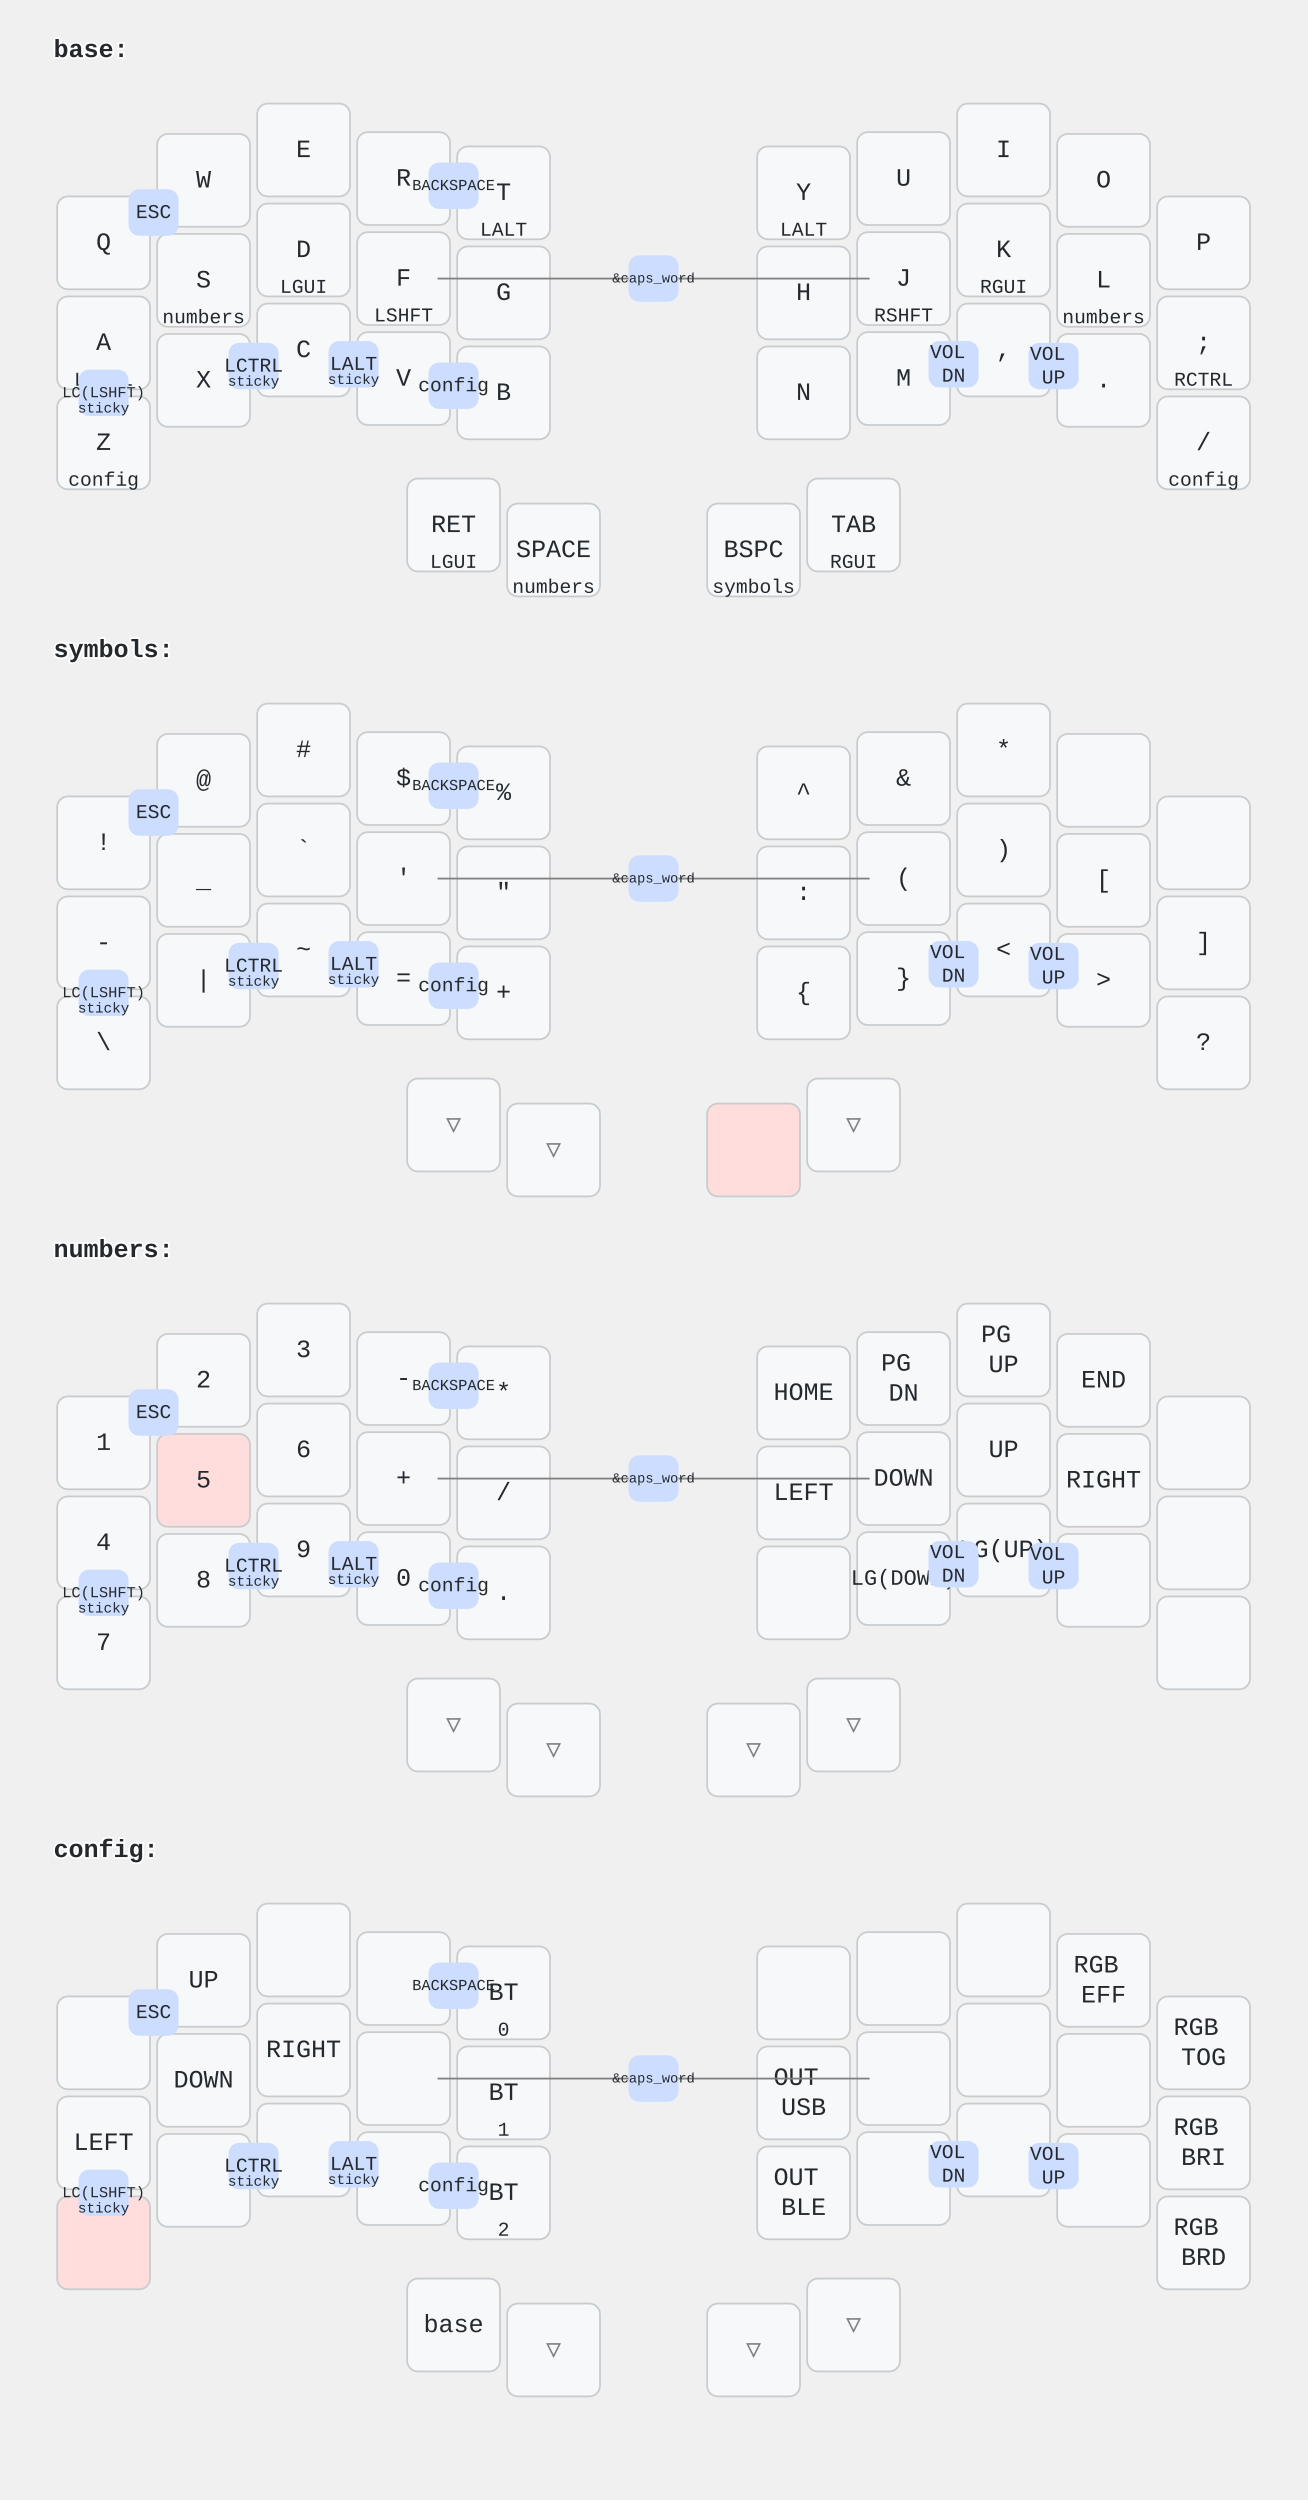
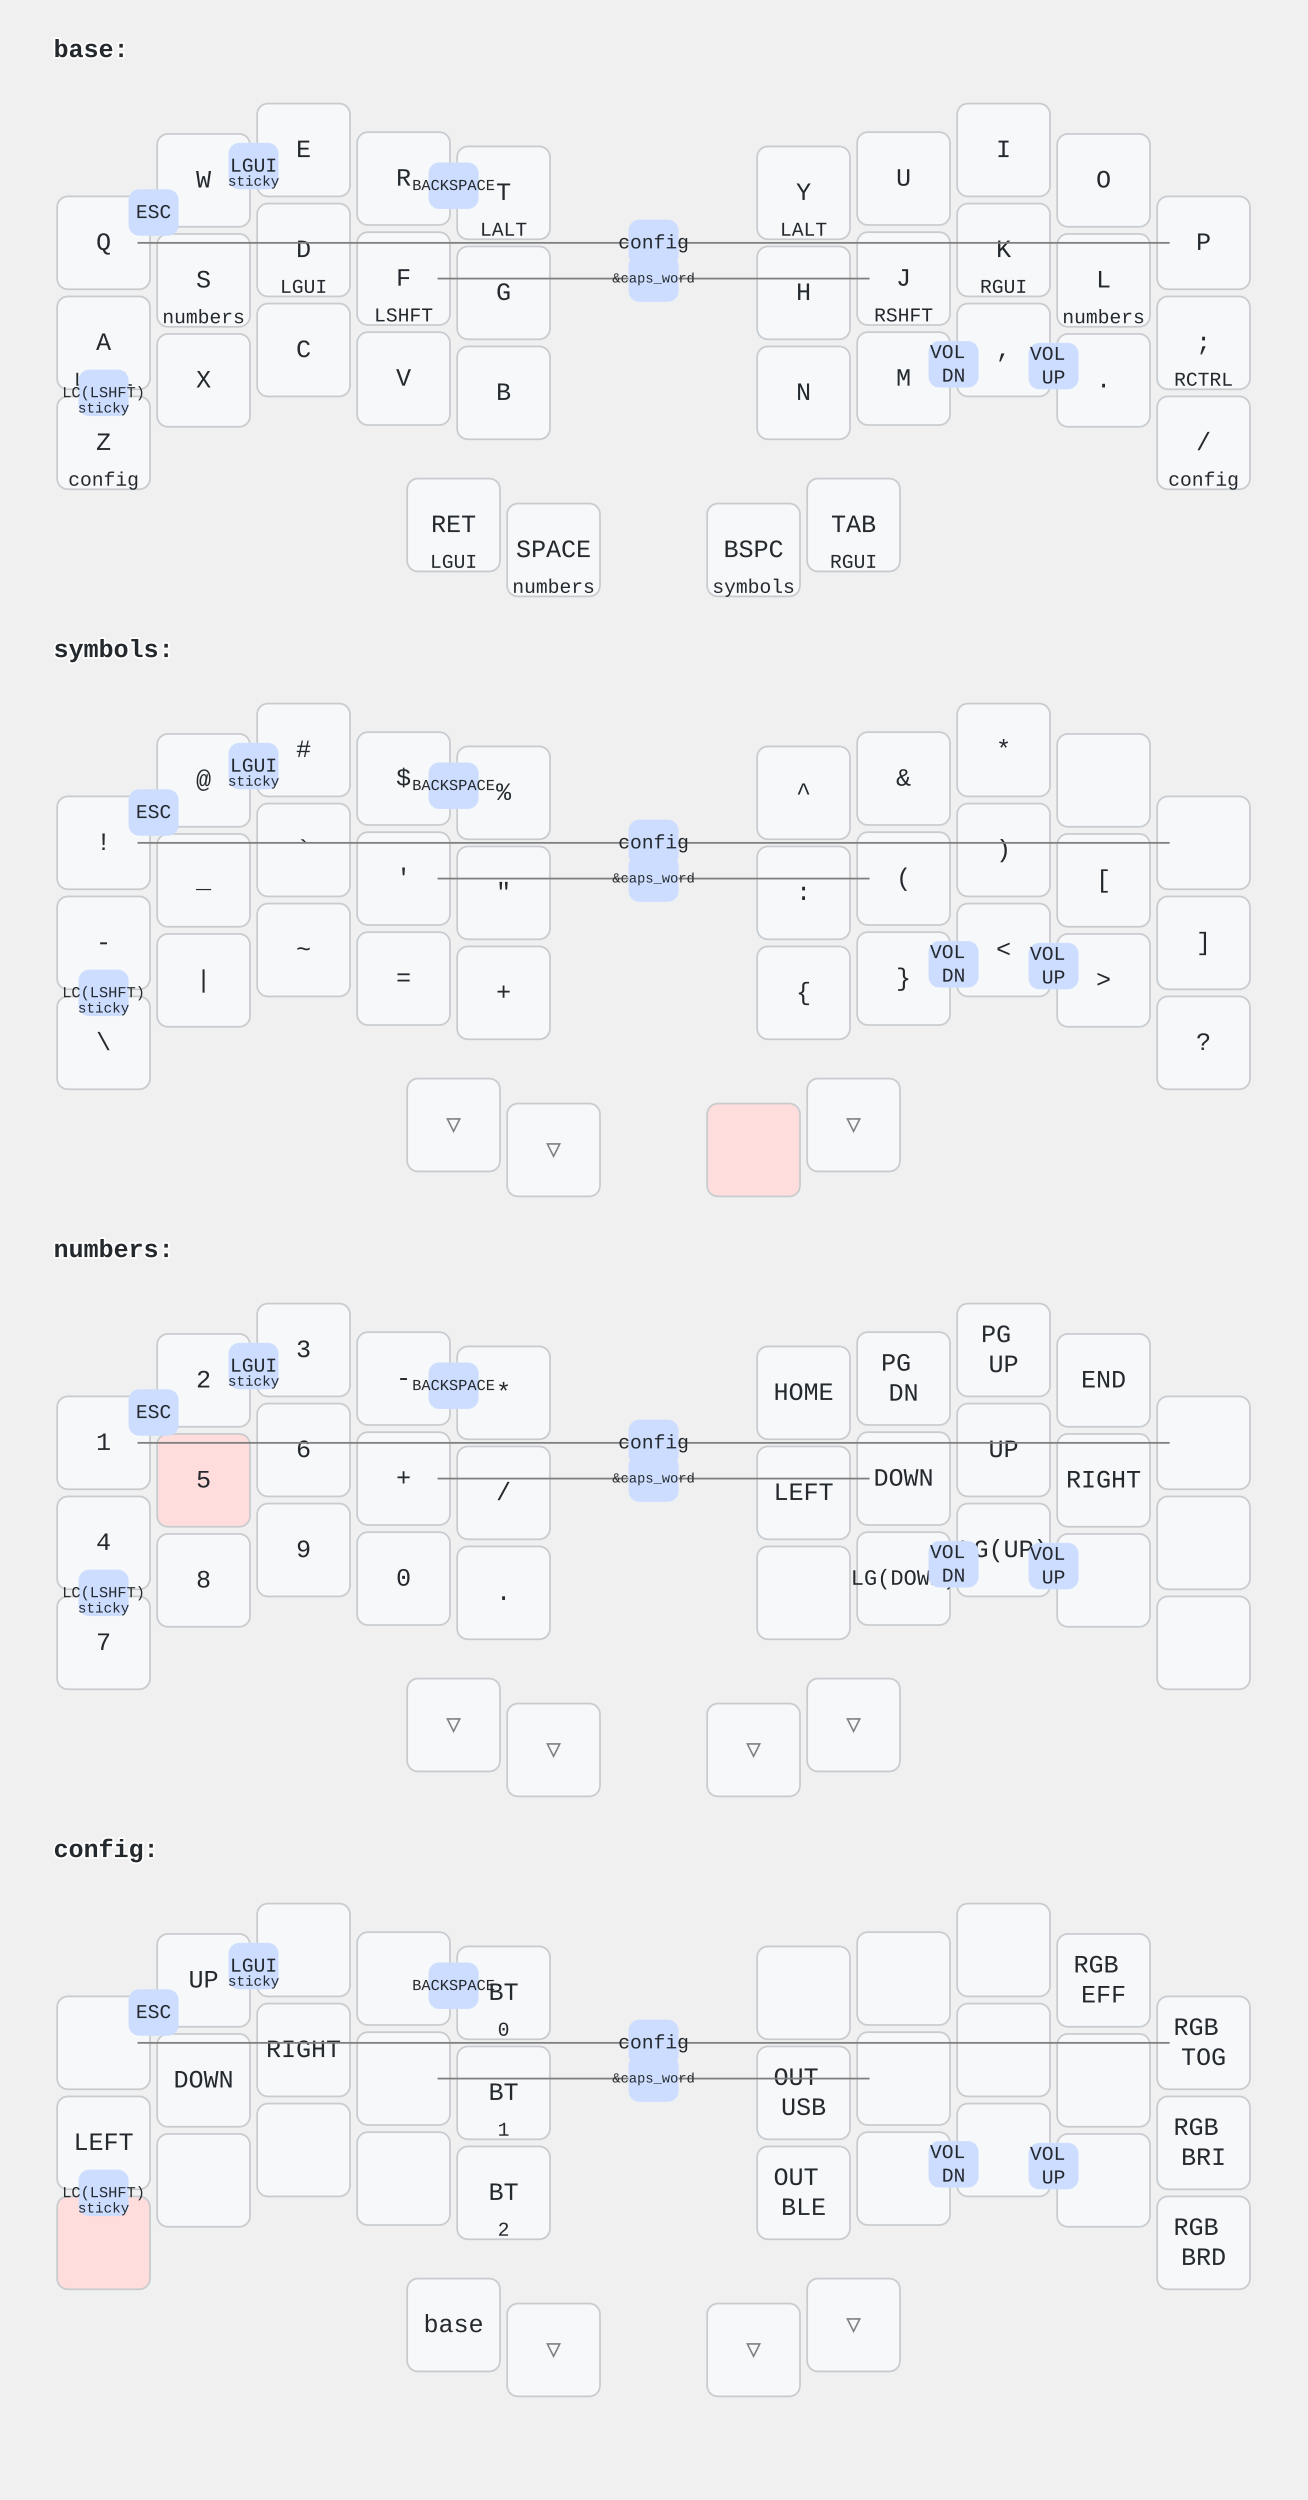
<svg xmlns="http://www.w3.org/2000/svg" width="732" height="1400" viewBox="0 0 732 1400" class="keymap">
  <style>/* inherit to force styles through use tags */
svg path {
    fill: inherit;
}

/* font and background color specifications */
svg.keymap {
    font-family: SFMono-Regular,Consolas,Liberation Mono,Menlo,monospace;
    font-size: 14px;
    font-kerning: normal;
    text-rendering: optimizeLegibility;
    fill: #24292e;
}

/* default key styling */
rect.key {
    fill: #f6f8fa;
    stroke: #c9cccf;
    stroke-width: 1;
}

/* default key side styling, only used is draw_key_sides is set */
rect.side {
    filter: brightness(90%);
}

/* color accent for combo boxes */
rect.combo, rect.combo-separate {
    fill: #cdf;
}

/* color accent for held keys */
rect.held, rect.combo.held {
    fill: #fdd;
}

/* color accent for ghost (optional) keys */
rect.ghost, rect.combo.ghost {
    stroke-dasharray: 4, 4;
    stroke-width: 2;
}

text {
    text-anchor: middle;
    dominant-baseline: middle;
}

/* styling for layer labels */
text.label {
    font-weight: bold;
    text-anchor: start;
    stroke: white;
    stroke-width: 2;
    paint-order: stroke;
}

/* styling for combo tap, and key hold/shifted label text */
text.combo, text.hold, text.shifted {
    font-size: 11px;
}

text.hold {
    text-anchor: middle;
    dominant-baseline: auto;
}

text.shifted {
    text-anchor: middle;
    dominant-baseline: hanging;
}

/* styling for hold/shifted label text in combo box */
text.combo.hold, text.combo.shifted {
    font-size: 8px;
}

/* lighter symbol for transparent keys */
text.trans {
    fill: #7b7e81;
}

/* styling for combo dendrons */
path.combo {
    stroke-width: 1;
    stroke: gray;
    fill: none;
}

/* Start Tabler Icons Cleanup */
/* cannot use height/width with glyphs */
.icon-tabler &gt; path {
    fill: inherit;
    stroke: inherit;
    stroke-width: 2;
}
/* hide tabler's default box */
.icon-tabler &gt; path[stroke="none"][fill="none"] {
    visibility: hidden;
}
/* End Tabler Icons Cleanup */
</style>
  <g transform="translate(30, 0)" class="layer-base">
    <text x="0" y="28" class="label">base:</text>
    <g transform="translate(0, 56)">
      <g transform="translate(28, 80)" class="key keypos-0">
        <rect rx="6" ry="6" x="-26" y="-26" width="52" height="52" class="key" />
        <text x="0" y="0" class="key tap">Q</text>
      </g>
      <g transform="translate(84, 45)" class="key keypos-1">
        <rect rx="6" ry="6" x="-26" y="-26" width="52" height="52" class="key" />
        <text x="0" y="0" class="key tap">W</text>
      </g>
      <g transform="translate(140, 28)" class="key keypos-2">
        <rect rx="6" ry="6" x="-26" y="-26" width="52" height="52" class="key" />
        <text x="0" y="0" class="key tap">E</text>
      </g>
      <g transform="translate(196, 44)" class="key keypos-3">
        <rect rx="6" ry="6" x="-26" y="-26" width="52" height="52" class="key" />
        <text x="0" y="0" class="key tap">R</text>
      </g>
      <g transform="translate(252, 52)" class="key keypos-4">
        <rect rx="6" ry="6" x="-26" y="-26" width="52" height="52" class="key" />
        <text x="0" y="0" class="key tap">T</text>
        <text x="0" y="24" class="key hold">LALT</text>
      </g>
      <g transform="translate(420, 52)" class="key keypos-5">
        <rect rx="6" ry="6" x="-26" y="-26" width="52" height="52" class="key" />
        <text x="0" y="0" class="key tap">Y</text>
        <text x="0" y="24" class="key hold">LALT</text>
      </g>
      <g transform="translate(476, 44)" class="key keypos-6">
        <rect rx="6" ry="6" x="-26" y="-26" width="52" height="52" class="key" />
        <text x="0" y="0" class="key tap">U</text>
      </g>
      <g transform="translate(532, 28)" class="key keypos-7">
        <rect rx="6" ry="6" x="-26" y="-26" width="52" height="52" class="key" />
        <text x="0" y="0" class="key tap">I</text>
      </g>
      <g transform="translate(588, 45)" class="key keypos-8">
        <rect rx="6" ry="6" x="-26" y="-26" width="52" height="52" class="key" />
        <text x="0" y="0" class="key tap">O</text>
      </g>
      <g transform="translate(644, 80)" class="key keypos-9">
        <rect rx="6" ry="6" x="-26" y="-26" width="52" height="52" class="key" />
        <text x="0" y="0" class="key tap">P</text>
      </g>
      <g transform="translate(28, 136)" class="key keypos-10">
        <rect rx="6" ry="6" x="-26" y="-26" width="52" height="52" class="key" />
        <text x="0" y="0" class="key tap">A</text>
        <text x="0" y="24" class="key hold">LCTRL</text>
      </g>
      <g transform="translate(84, 101)" class="key keypos-11">
        <rect rx="6" ry="6" x="-26" y="-26" width="52" height="52" class="key" />
        <text x="0" y="0" class="key tap">S</text>
        <text x="0" y="24" class="key hold">numbers</text>
      </g>
      <g transform="translate(140, 84)" class="key keypos-12">
        <rect rx="6" ry="6" x="-26" y="-26" width="52" height="52" class="key" />
        <text x="0" y="0" class="key tap">D</text>
        <text x="0" y="24" class="key hold">LGUI</text>
      </g>
      <g transform="translate(196, 100)" class="key keypos-13">
        <rect rx="6" ry="6" x="-26" y="-26" width="52" height="52" class="key" />
        <text x="0" y="0" class="key tap">F</text>
        <text x="0" y="24" class="key hold">LSHFT</text>
      </g>
      <g transform="translate(252, 108)" class="key keypos-14">
        <rect rx="6" ry="6" x="-26" y="-26" width="52" height="52" class="key" />
        <text x="0" y="0" class="key tap">G</text>
      </g>
      <g transform="translate(420, 108)" class="key keypos-15">
        <rect rx="6" ry="6" x="-26" y="-26" width="52" height="52" class="key" />
        <text x="0" y="0" class="key tap">H</text>
      </g>
      <g transform="translate(476, 100)" class="key keypos-16">
        <rect rx="6" ry="6" x="-26" y="-26" width="52" height="52" class="key" />
        <text x="0" y="0" class="key tap">J</text>
        <text x="0" y="24" class="key hold">RSHFT</text>
      </g>
      <g transform="translate(532, 84)" class="key keypos-17">
        <rect rx="6" ry="6" x="-26" y="-26" width="52" height="52" class="key" />
        <text x="0" y="0" class="key tap">K</text>
        <text x="0" y="24" class="key hold">RGUI</text>
      </g>
      <g transform="translate(588, 101)" class="key keypos-18">
        <rect rx="6" ry="6" x="-26" y="-26" width="52" height="52" class="key" />
        <text x="0" y="0" class="key tap">L</text>
        <text x="0" y="24" class="key hold">numbers</text>
      </g>
      <g transform="translate(644, 136)" class="key keypos-19">
        <rect rx="6" ry="6" x="-26" y="-26" width="52" height="52" class="key" />
        <text x="0" y="0" class="key tap">;</text>
        <text x="0" y="24" class="key hold">RCTRL</text>
      </g>
      <g transform="translate(28, 192)" class="key keypos-20">
        <rect rx="6" ry="6" x="-26" y="-26" width="52" height="52" class="key" />
        <text x="0" y="0" class="key tap">Z</text>
        <text x="0" y="24" class="key hold">config</text>
      </g>
      <g transform="translate(84, 157)" class="key keypos-21">
        <rect rx="6" ry="6" x="-26" y="-26" width="52" height="52" class="key" />
        <text x="0" y="0" class="key tap">X</text>
      </g>
      <g transform="translate(140, 140)" class="key keypos-22">
        <rect rx="6" ry="6" x="-26" y="-26" width="52" height="52" class="key" />
        <text x="0" y="0" class="key tap">C</text>
      </g>
      <g transform="translate(196, 156)" class="key keypos-23">
        <rect rx="6" ry="6" x="-26" y="-26" width="52" height="52" class="key" />
        <text x="0" y="0" class="key tap">V</text>
      </g>
      <g transform="translate(252, 164)" class="key keypos-24">
        <rect rx="6" ry="6" x="-26" y="-26" width="52" height="52" class="key" />
        <text x="0" y="0" class="key tap">B</text>
      </g>
      <g transform="translate(420, 164)" class="key keypos-25">
        <rect rx="6" ry="6" x="-26" y="-26" width="52" height="52" class="key" />
        <text x="0" y="0" class="key tap">N</text>
      </g>
      <g transform="translate(476, 156)" class="key keypos-26">
        <rect rx="6" ry="6" x="-26" y="-26" width="52" height="52" class="key" />
        <text x="0" y="0" class="key tap">M</text>
      </g>
      <g transform="translate(532, 140)" class="key keypos-27">
        <rect rx="6" ry="6" x="-26" y="-26" width="52" height="52" class="key" />
        <text x="0" y="0" class="key tap">,</text>
      </g>
      <g transform="translate(588, 157)" class="key keypos-28">
        <rect rx="6" ry="6" x="-26" y="-26" width="52" height="52" class="key" />
        <text x="0" y="0" class="key tap">.</text>
      </g>
      <g transform="translate(644, 192)" class="key keypos-29">
        <rect rx="6" ry="6" x="-26" y="-26" width="52" height="52" class="key" />
        <text x="0" y="0" class="key tap">/</text>
        <text x="0" y="24" class="key hold">config</text>
      </g>
      <g transform="translate(224, 238)" class="key keypos-30">
        <rect rx="6" ry="6" x="-26" y="-26" width="52" height="52" class="key" />
        <text x="0" y="0" class="key tap">RET</text>
        <text x="0" y="24" class="key hold">LGUI</text>
      </g>
      <g transform="translate(280, 252)" class="key keypos-31">
        <rect rx="6" ry="6" x="-26" y="-26" width="52" height="52" class="key" />
        <text x="0" y="0" class="key tap">SPACE</text>
        <text x="0" y="24" class="key hold">numbers</text>
      </g>
      <g transform="translate(392, 252)" class="key keypos-32">
        <rect rx="6" ry="6" x="-26" y="-26" width="52" height="52" class="key" />
        <text x="0" y="0" class="key tap">BSPC</text>
        <text x="0" y="24" class="key hold">symbols</text>
      </g>
      <g transform="translate(448, 238)" class="key keypos-33">
        <rect rx="6" ry="6" x="-26" y="-26" width="52" height="52" class="key" />
        <text x="0" y="0" class="key tap">TAB</text>
        <text x="0" y="24" class="key hold">RGUI</text>
      </g>
      <g class="combo combopos-0">
        <rect rx="6" ry="6" x="42" y="50" width="28" height="26" class="combo" />
        <text x="56" y="63" class="combo tap">ESC</text>
      </g>
      <g class="combo combopos-1">
+         <rect rx="6" ry="6" x="98" y="24" width="28" height="26" class="combo" />
+         <text x="112" y="37" class="combo tap">LGUI</text>
+         <text x="112" y="48" class="combo hold">sticky</text>
+       </g>
+       <g class="combo combopos-2">
        <rect rx="6" ry="6" x="210" y="35" width="28" height="26" class="combo" />
        <text x="224" y="48" class="combo tap">
          <tspan style="font-size: 78%">BACKSPACE</tspan>
        </text>
      </g>
-       <g class="combo combopos-2">
+       <g class="combo combopos-3">
        <rect rx="6" ry="6" x="490" y="135" width="28" height="26" class="combo" />
        <text x="504" y="148" class="combo tap">
          <tspan x="504" dy="-0.6em">VOL</tspan>
          <tspan x="504" dy="1.2em">DN</tspan>
        </text>
      </g>
-       <g class="combo combopos-3">
+       <g class="combo combopos-4">
        <rect rx="6" ry="6" x="546" y="136" width="28" height="26" class="combo" />
        <text x="560" y="149" class="combo tap">
          <tspan x="560" dy="-0.6em">VOL</tspan>
          <tspan x="560" dy="1.2em">UP</tspan>
        </text>
      </g>
-       <g class="combo combopos-4">
+       <g class="combo combopos-5">
        <path d="M336,100 l-121,0" class="combo" />
        <path d="M336,100 l121,0" class="combo" />
        <rect rx="6" ry="6" x="322" y="87" width="28" height="26" class="combo" />
        <text x="336" y="100" class="combo tap">
          <tspan style="font-size: 70%">&amp;caps_word</tspan>
        </text>
      </g>
-       <g class="combo combopos-5">
-         <rect rx="6" ry="6" x="98" y="136" width="28" height="26" class="combo" />
-         <text x="112" y="149" class="combo tap">LCTRL</text>
-         <text x="112" y="160" class="combo hold">sticky</text>
-       </g>
      <g class="combo combopos-6">
-         <rect rx="6" ry="6" x="154" y="135" width="28" height="26" class="combo" />
-         <text x="168" y="148" class="combo tap">LALT</text>
-         <text x="168" y="159" class="combo hold">sticky</text>
-       </g>
-       <g class="combo combopos-7">
        <rect rx="6" ry="6" x="14" y="151" width="28" height="26" class="combo" />
        <text x="28" y="164" class="combo tap">
          <tspan style="font-size: 78%">LC(LSHFT)</tspan>
        </text>
        <text x="28" y="175" class="combo hold">sticky</text>
      </g>
-       <g class="combo combopos-8">
-         <rect rx="6" ry="6" x="210" y="147" width="28" height="26" class="combo" />
-         <text x="224" y="160" class="combo tap">config</text>
+       <g class="combo combopos-7">
+         <path d="M336,80 l-289,0" class="combo" />
+         <path d="M336,80 l289,0" class="combo" />
+         <rect rx="6" ry="6" x="322" y="67" width="28" height="26" class="combo" />
+         <text x="336" y="80" class="combo tap">config</text>
      </g>
    </g>
  </g>
  <g transform="translate(30, 336)" class="layer-symbols">
    <text x="0" y="28" class="label">symbols:</text>
    <g transform="translate(0, 56)">
      <g transform="translate(28, 80)" class="key keypos-0">
        <rect rx="6" ry="6" x="-26" y="-26" width="52" height="52" class="key" />
        <text x="0" y="0" class="key tap">!</text>
      </g>
      <g transform="translate(84, 45)" class="key keypos-1">
        <rect rx="6" ry="6" x="-26" y="-26" width="52" height="52" class="key" />
        <text x="0" y="0" class="key tap">@</text>
      </g>
      <g transform="translate(140, 28)" class="key keypos-2">
        <rect rx="6" ry="6" x="-26" y="-26" width="52" height="52" class="key" />
        <text x="0" y="0" class="key tap">#</text>
      </g>
      <g transform="translate(196, 44)" class="key keypos-3">
        <rect rx="6" ry="6" x="-26" y="-26" width="52" height="52" class="key" />
        <text x="0" y="0" class="key tap">$</text>
      </g>
      <g transform="translate(252, 52)" class="key keypos-4">
        <rect rx="6" ry="6" x="-26" y="-26" width="52" height="52" class="key" />
        <text x="0" y="0" class="key tap">%</text>
      </g>
      <g transform="translate(420, 52)" class="key keypos-5">
        <rect rx="6" ry="6" x="-26" y="-26" width="52" height="52" class="key" />
        <text x="0" y="0" class="key tap">^</text>
      </g>
      <g transform="translate(476, 44)" class="key keypos-6">
        <rect rx="6" ry="6" x="-26" y="-26" width="52" height="52" class="key" />
        <text x="0" y="0" class="key tap">&amp;</text>
      </g>
      <g transform="translate(532, 28)" class="key keypos-7">
        <rect rx="6" ry="6" x="-26" y="-26" width="52" height="52" class="key" />
        <text x="0" y="0" class="key tap">*</text>
      </g>
      <g transform="translate(588, 45)" class="key keypos-8">
        <rect rx="6" ry="6" x="-26" y="-26" width="52" height="52" class="key" />
      </g>
      <g transform="translate(644, 80)" class="key keypos-9">
        <rect rx="6" ry="6" x="-26" y="-26" width="52" height="52" class="key" />
      </g>
      <g transform="translate(28, 136)" class="key keypos-10">
        <rect rx="6" ry="6" x="-26" y="-26" width="52" height="52" class="key" />
        <text x="0" y="0" class="key tap">-</text>
      </g>
      <g transform="translate(84, 101)" class="key keypos-11">
        <rect rx="6" ry="6" x="-26" y="-26" width="52" height="52" class="key" />
        <text x="0" y="0" class="key tap">_</text>
      </g>
      <g transform="translate(140, 84)" class="key keypos-12">
        <rect rx="6" ry="6" x="-26" y="-26" width="52" height="52" class="key" />
        <text x="0" y="0" class="key tap">`</text>
      </g>
      <g transform="translate(196, 100)" class="key keypos-13">
        <rect rx="6" ry="6" x="-26" y="-26" width="52" height="52" class="key" />
        <text x="0" y="0" class="key tap">'</text>
      </g>
      <g transform="translate(252, 108)" class="key keypos-14">
        <rect rx="6" ry="6" x="-26" y="-26" width="52" height="52" class="key" />
        <text x="0" y="0" class="key tap">"</text>
      </g>
      <g transform="translate(420, 108)" class="key keypos-15">
        <rect rx="6" ry="6" x="-26" y="-26" width="52" height="52" class="key" />
        <text x="0" y="0" class="key tap">:</text>
      </g>
      <g transform="translate(476, 100)" class="key keypos-16">
        <rect rx="6" ry="6" x="-26" y="-26" width="52" height="52" class="key" />
        <text x="0" y="0" class="key tap">(</text>
      </g>
      <g transform="translate(532, 84)" class="key keypos-17">
        <rect rx="6" ry="6" x="-26" y="-26" width="52" height="52" class="key" />
        <text x="0" y="0" class="key tap">)</text>
      </g>
      <g transform="translate(588, 101)" class="key keypos-18">
        <rect rx="6" ry="6" x="-26" y="-26" width="52" height="52" class="key" />
        <text x="0" y="0" class="key tap">[</text>
      </g>
      <g transform="translate(644, 136)" class="key keypos-19">
        <rect rx="6" ry="6" x="-26" y="-26" width="52" height="52" class="key" />
        <text x="0" y="0" class="key tap">]</text>
      </g>
      <g transform="translate(28, 192)" class="key keypos-20">
        <rect rx="6" ry="6" x="-26" y="-26" width="52" height="52" class="key" />
        <text x="0" y="0" class="key tap">\</text>
      </g>
      <g transform="translate(84, 157)" class="key keypos-21">
        <rect rx="6" ry="6" x="-26" y="-26" width="52" height="52" class="key" />
        <text x="0" y="0" class="key tap">|</text>
      </g>
      <g transform="translate(140, 140)" class="key keypos-22">
        <rect rx="6" ry="6" x="-26" y="-26" width="52" height="52" class="key" />
        <text x="0" y="0" class="key tap">~</text>
      </g>
      <g transform="translate(196, 156)" class="key keypos-23">
        <rect rx="6" ry="6" x="-26" y="-26" width="52" height="52" class="key" />
        <text x="0" y="0" class="key tap">=</text>
      </g>
      <g transform="translate(252, 164)" class="key keypos-24">
        <rect rx="6" ry="6" x="-26" y="-26" width="52" height="52" class="key" />
        <text x="0" y="0" class="key tap">+</text>
      </g>
      <g transform="translate(420, 164)" class="key keypos-25">
        <rect rx="6" ry="6" x="-26" y="-26" width="52" height="52" class="key" />
        <text x="0" y="0" class="key tap">{</text>
      </g>
      <g transform="translate(476, 156)" class="key keypos-26">
        <rect rx="6" ry="6" x="-26" y="-26" width="52" height="52" class="key" />
        <text x="0" y="0" class="key tap">}</text>
      </g>
      <g transform="translate(532, 140)" class="key keypos-27">
        <rect rx="6" ry="6" x="-26" y="-26" width="52" height="52" class="key" />
        <text x="0" y="0" class="key tap">&lt;</text>
      </g>
      <g transform="translate(588, 157)" class="key keypos-28">
        <rect rx="6" ry="6" x="-26" y="-26" width="52" height="52" class="key" />
        <text x="0" y="0" class="key tap">&gt;</text>
      </g>
      <g transform="translate(644, 192)" class="key keypos-29">
        <rect rx="6" ry="6" x="-26" y="-26" width="52" height="52" class="key" />
        <text x="0" y="0" class="key tap">?</text>
      </g>
      <g transform="translate(224, 238)" class="key trans keypos-30">
        <rect rx="6" ry="6" x="-26" y="-26" width="52" height="52" class="key trans" />
        <text x="0" y="0" class="key trans tap">▽</text>
      </g>
      <g transform="translate(280, 252)" class="key trans keypos-31">
        <rect rx="6" ry="6" x="-26" y="-26" width="52" height="52" class="key trans" />
        <text x="0" y="0" class="key trans tap">▽</text>
      </g>
      <g transform="translate(392, 252)" class="key held keypos-32">
        <rect rx="6" ry="6" x="-26" y="-26" width="52" height="52" class="key held" />
      </g>
      <g transform="translate(448, 238)" class="key trans keypos-33">
        <rect rx="6" ry="6" x="-26" y="-26" width="52" height="52" class="key trans" />
        <text x="0" y="0" class="key trans tap">▽</text>
      </g>
      <g class="combo combopos-0">
        <rect rx="6" ry="6" x="42" y="50" width="28" height="26" class="combo" />
        <text x="56" y="63" class="combo tap">ESC</text>
      </g>
      <g class="combo combopos-1">
+         <rect rx="6" ry="6" x="98" y="24" width="28" height="26" class="combo" />
+         <text x="112" y="37" class="combo tap">LGUI</text>
+         <text x="112" y="48" class="combo hold">sticky</text>
+       </g>
+       <g class="combo combopos-2">
        <rect rx="6" ry="6" x="210" y="35" width="28" height="26" class="combo" />
        <text x="224" y="48" class="combo tap">
          <tspan style="font-size: 78%">BACKSPACE</tspan>
        </text>
      </g>
-       <g class="combo combopos-2">
+       <g class="combo combopos-3">
        <rect rx="6" ry="6" x="490" y="135" width="28" height="26" class="combo" />
        <text x="504" y="148" class="combo tap">
          <tspan x="504" dy="-0.6em">VOL</tspan>
          <tspan x="504" dy="1.2em">DN</tspan>
        </text>
      </g>
-       <g class="combo combopos-3">
+       <g class="combo combopos-4">
        <rect rx="6" ry="6" x="546" y="136" width="28" height="26" class="combo" />
        <text x="560" y="149" class="combo tap">
          <tspan x="560" dy="-0.6em">VOL</tspan>
          <tspan x="560" dy="1.2em">UP</tspan>
        </text>
      </g>
-       <g class="combo combopos-4">
+       <g class="combo combopos-5">
        <path d="M336,100 l-121,0" class="combo" />
        <path d="M336,100 l121,0" class="combo" />
        <rect rx="6" ry="6" x="322" y="87" width="28" height="26" class="combo" />
        <text x="336" y="100" class="combo tap">
          <tspan style="font-size: 70%">&amp;caps_word</tspan>
        </text>
      </g>
-       <g class="combo combopos-5">
-         <rect rx="6" ry="6" x="98" y="136" width="28" height="26" class="combo" />
-         <text x="112" y="149" class="combo tap">LCTRL</text>
-         <text x="112" y="160" class="combo hold">sticky</text>
-       </g>
      <g class="combo combopos-6">
-         <rect rx="6" ry="6" x="154" y="135" width="28" height="26" class="combo" />
-         <text x="168" y="148" class="combo tap">LALT</text>
-         <text x="168" y="159" class="combo hold">sticky</text>
-       </g>
-       <g class="combo combopos-7">
        <rect rx="6" ry="6" x="14" y="151" width="28" height="26" class="combo" />
        <text x="28" y="164" class="combo tap">
          <tspan style="font-size: 78%">LC(LSHFT)</tspan>
        </text>
        <text x="28" y="175" class="combo hold">sticky</text>
      </g>
-       <g class="combo combopos-8">
-         <rect rx="6" ry="6" x="210" y="147" width="28" height="26" class="combo" />
-         <text x="224" y="160" class="combo tap">config</text>
+       <g class="combo combopos-7">
+         <path d="M336,80 l-289,0" class="combo" />
+         <path d="M336,80 l289,0" class="combo" />
+         <rect rx="6" ry="6" x="322" y="67" width="28" height="26" class="combo" />
+         <text x="336" y="80" class="combo tap">config</text>
      </g>
    </g>
  </g>
  <g transform="translate(30, 672)" class="layer-numbers">
    <text x="0" y="28" class="label">numbers:</text>
    <g transform="translate(0, 56)">
      <g transform="translate(28, 80)" class="key keypos-0">
        <rect rx="6" ry="6" x="-26" y="-26" width="52" height="52" class="key" />
        <text x="0" y="0" class="key tap">1</text>
      </g>
      <g transform="translate(84, 45)" class="key keypos-1">
        <rect rx="6" ry="6" x="-26" y="-26" width="52" height="52" class="key" />
        <text x="0" y="0" class="key tap">2</text>
      </g>
      <g transform="translate(140, 28)" class="key keypos-2">
        <rect rx="6" ry="6" x="-26" y="-26" width="52" height="52" class="key" />
        <text x="0" y="0" class="key tap">3</text>
      </g>
      <g transform="translate(196, 44)" class="key keypos-3">
        <rect rx="6" ry="6" x="-26" y="-26" width="52" height="52" class="key" />
        <text x="0" y="0" class="key tap">-</text>
      </g>
      <g transform="translate(252, 52)" class="key keypos-4">
        <rect rx="6" ry="6" x="-26" y="-26" width="52" height="52" class="key" />
        <text x="0" y="0" class="key tap">*</text>
      </g>
      <g transform="translate(420, 52)" class="key keypos-5">
        <rect rx="6" ry="6" x="-26" y="-26" width="52" height="52" class="key" />
        <text x="0" y="0" class="key tap">HOME</text>
      </g>
      <g transform="translate(476, 44)" class="key keypos-6">
        <rect rx="6" ry="6" x="-26" y="-26" width="52" height="52" class="key" />
        <text x="0" y="0" class="key tap">
          <tspan x="0" dy="-0.6em">PG</tspan>
          <tspan x="0" dy="1.2em">DN</tspan>
        </text>
      </g>
      <g transform="translate(532, 28)" class="key keypos-7">
        <rect rx="6" ry="6" x="-26" y="-26" width="52" height="52" class="key" />
        <text x="0" y="0" class="key tap">
          <tspan x="0" dy="-0.6em">PG</tspan>
          <tspan x="0" dy="1.2em">UP</tspan>
        </text>
      </g>
      <g transform="translate(588, 45)" class="key keypos-8">
        <rect rx="6" ry="6" x="-26" y="-26" width="52" height="52" class="key" />
        <text x="0" y="0" class="key tap">END</text>
      </g>
      <g transform="translate(644, 80)" class="key keypos-9">
        <rect rx="6" ry="6" x="-26" y="-26" width="52" height="52" class="key" />
      </g>
      <g transform="translate(28, 136)" class="key keypos-10">
        <rect rx="6" ry="6" x="-26" y="-26" width="52" height="52" class="key" />
        <text x="0" y="0" class="key tap">4</text>
      </g>
      <g transform="translate(84, 101)" class="key held keypos-11">
        <rect rx="6" ry="6" x="-26" y="-26" width="52" height="52" class="key held" />
        <text x="0" y="0" class="key held tap">5</text>
      </g>
      <g transform="translate(140, 84)" class="key keypos-12">
        <rect rx="6" ry="6" x="-26" y="-26" width="52" height="52" class="key" />
        <text x="0" y="0" class="key tap">6</text>
      </g>
      <g transform="translate(196, 100)" class="key keypos-13">
        <rect rx="6" ry="6" x="-26" y="-26" width="52" height="52" class="key" />
        <text x="0" y="0" class="key tap">+</text>
      </g>
      <g transform="translate(252, 108)" class="key keypos-14">
        <rect rx="6" ry="6" x="-26" y="-26" width="52" height="52" class="key" />
        <text x="0" y="0" class="key tap">/</text>
      </g>
      <g transform="translate(420, 108)" class="key keypos-15">
        <rect rx="6" ry="6" x="-26" y="-26" width="52" height="52" class="key" />
        <text x="0" y="0" class="key tap">LEFT</text>
      </g>
      <g transform="translate(476, 100)" class="key keypos-16">
        <rect rx="6" ry="6" x="-26" y="-26" width="52" height="52" class="key" />
        <text x="0" y="0" class="key tap">DOWN</text>
      </g>
      <g transform="translate(532, 84)" class="key keypos-17">
        <rect rx="6" ry="6" x="-26" y="-26" width="52" height="52" class="key" />
        <text x="0" y="0" class="key tap">UP</text>
      </g>
      <g transform="translate(588, 101)" class="key keypos-18">
        <rect rx="6" ry="6" x="-26" y="-26" width="52" height="52" class="key" />
        <text x="0" y="0" class="key tap">RIGHT</text>
      </g>
      <g transform="translate(644, 136)" class="key keypos-19">
        <rect rx="6" ry="6" x="-26" y="-26" width="52" height="52" class="key" />
      </g>
      <g transform="translate(28, 192)" class="key keypos-20">
        <rect rx="6" ry="6" x="-26" y="-26" width="52" height="52" class="key" />
        <text x="0" y="0" class="key tap">7</text>
      </g>
      <g transform="translate(84, 157)" class="key keypos-21">
        <rect rx="6" ry="6" x="-26" y="-26" width="52" height="52" class="key" />
        <text x="0" y="0" class="key tap">8</text>
      </g>
      <g transform="translate(140, 140)" class="key keypos-22">
        <rect rx="6" ry="6" x="-26" y="-26" width="52" height="52" class="key" />
        <text x="0" y="0" class="key tap">9</text>
      </g>
      <g transform="translate(196, 156)" class="key keypos-23">
        <rect rx="6" ry="6" x="-26" y="-26" width="52" height="52" class="key" />
        <text x="0" y="0" class="key tap">0</text>
      </g>
      <g transform="translate(252, 164)" class="key keypos-24">
        <rect rx="6" ry="6" x="-26" y="-26" width="52" height="52" class="key" />
        <text x="0" y="0" class="key tap">.</text>
      </g>
      <g transform="translate(420, 164)" class="key keypos-25">
        <rect rx="6" ry="6" x="-26" y="-26" width="52" height="52" class="key" />
      </g>
      <g transform="translate(476, 156)" class="key keypos-26">
        <rect rx="6" ry="6" x="-26" y="-26" width="52" height="52" class="key" />
        <text x="0" y="0" class="key tap">
          <tspan style="font-size: 88%">LG(DOWN)</tspan>
        </text>
      </g>
      <g transform="translate(532, 140)" class="key keypos-27">
        <rect rx="6" ry="6" x="-26" y="-26" width="52" height="52" class="key" />
        <text x="0" y="0" class="key tap">LG(UP)</text>
      </g>
      <g transform="translate(588, 157)" class="key keypos-28">
        <rect rx="6" ry="6" x="-26" y="-26" width="52" height="52" class="key" />
      </g>
      <g transform="translate(644, 192)" class="key keypos-29">
        <rect rx="6" ry="6" x="-26" y="-26" width="52" height="52" class="key" />
      </g>
      <g transform="translate(224, 238)" class="key trans keypos-30">
        <rect rx="6" ry="6" x="-26" y="-26" width="52" height="52" class="key trans" />
        <text x="0" y="0" class="key trans tap">▽</text>
      </g>
      <g transform="translate(280, 252)" class="key trans keypos-31">
        <rect rx="6" ry="6" x="-26" y="-26" width="52" height="52" class="key trans" />
        <text x="0" y="0" class="key trans tap">▽</text>
      </g>
      <g transform="translate(392, 252)" class="key trans keypos-32">
        <rect rx="6" ry="6" x="-26" y="-26" width="52" height="52" class="key trans" />
        <text x="0" y="0" class="key trans tap">▽</text>
      </g>
      <g transform="translate(448, 238)" class="key trans keypos-33">
        <rect rx="6" ry="6" x="-26" y="-26" width="52" height="52" class="key trans" />
        <text x="0" y="0" class="key trans tap">▽</text>
      </g>
      <g class="combo combopos-0">
        <rect rx="6" ry="6" x="42" y="50" width="28" height="26" class="combo" />
        <text x="56" y="63" class="combo tap">ESC</text>
      </g>
      <g class="combo combopos-1">
+         <rect rx="6" ry="6" x="98" y="24" width="28" height="26" class="combo" />
+         <text x="112" y="37" class="combo tap">LGUI</text>
+         <text x="112" y="48" class="combo hold">sticky</text>
+       </g>
+       <g class="combo combopos-2">
        <rect rx="6" ry="6" x="210" y="35" width="28" height="26" class="combo" />
        <text x="224" y="48" class="combo tap">
          <tspan style="font-size: 78%">BACKSPACE</tspan>
        </text>
      </g>
-       <g class="combo combopos-2">
+       <g class="combo combopos-3">
        <rect rx="6" ry="6" x="490" y="135" width="28" height="26" class="combo" />
        <text x="504" y="148" class="combo tap">
          <tspan x="504" dy="-0.6em">VOL</tspan>
          <tspan x="504" dy="1.2em">DN</tspan>
        </text>
      </g>
-       <g class="combo combopos-3">
+       <g class="combo combopos-4">
        <rect rx="6" ry="6" x="546" y="136" width="28" height="26" class="combo" />
        <text x="560" y="149" class="combo tap">
          <tspan x="560" dy="-0.6em">VOL</tspan>
          <tspan x="560" dy="1.2em">UP</tspan>
        </text>
      </g>
-       <g class="combo combopos-4">
+       <g class="combo combopos-5">
        <path d="M336,100 l-121,0" class="combo" />
        <path d="M336,100 l121,0" class="combo" />
        <rect rx="6" ry="6" x="322" y="87" width="28" height="26" class="combo" />
        <text x="336" y="100" class="combo tap">
          <tspan style="font-size: 70%">&amp;caps_word</tspan>
        </text>
      </g>
-       <g class="combo combopos-5">
-         <rect rx="6" ry="6" x="98" y="136" width="28" height="26" class="combo" />
-         <text x="112" y="149" class="combo tap">LCTRL</text>
-         <text x="112" y="160" class="combo hold">sticky</text>
-       </g>
      <g class="combo combopos-6">
-         <rect rx="6" ry="6" x="154" y="135" width="28" height="26" class="combo" />
-         <text x="168" y="148" class="combo tap">LALT</text>
-         <text x="168" y="159" class="combo hold">sticky</text>
-       </g>
-       <g class="combo combopos-7">
        <rect rx="6" ry="6" x="14" y="151" width="28" height="26" class="combo" />
        <text x="28" y="164" class="combo tap">
          <tspan style="font-size: 78%">LC(LSHFT)</tspan>
        </text>
        <text x="28" y="175" class="combo hold">sticky</text>
      </g>
-       <g class="combo combopos-8">
-         <rect rx="6" ry="6" x="210" y="147" width="28" height="26" class="combo" />
-         <text x="224" y="160" class="combo tap">config</text>
+       <g class="combo combopos-7">
+         <path d="M336,80 l-289,0" class="combo" />
+         <path d="M336,80 l289,0" class="combo" />
+         <rect rx="6" ry="6" x="322" y="67" width="28" height="26" class="combo" />
+         <text x="336" y="80" class="combo tap">config</text>
      </g>
    </g>
  </g>
  <g transform="translate(30, 1008)" class="layer-config">
    <text x="0" y="28" class="label">config:</text>
    <g transform="translate(0, 56)">
      <g transform="translate(28, 80)" class="key keypos-0">
        <rect rx="6" ry="6" x="-26" y="-26" width="52" height="52" class="key" />
      </g>
      <g transform="translate(84, 45)" class="key keypos-1">
        <rect rx="6" ry="6" x="-26" y="-26" width="52" height="52" class="key" />
        <text x="0" y="0" class="key tap">UP</text>
      </g>
      <g transform="translate(140, 28)" class="key keypos-2">
        <rect rx="6" ry="6" x="-26" y="-26" width="52" height="52" class="key" />
      </g>
      <g transform="translate(196, 44)" class="key keypos-3">
        <rect rx="6" ry="6" x="-26" y="-26" width="52" height="52" class="key" />
      </g>
      <g transform="translate(252, 52)" class="key keypos-4">
        <rect rx="6" ry="6" x="-26" y="-26" width="52" height="52" class="key" />
        <text x="0" y="0" class="key tap">BT</text>
        <text x="0" y="24" class="key hold">0</text>
      </g>
      <g transform="translate(420, 52)" class="key keypos-5">
        <rect rx="6" ry="6" x="-26" y="-26" width="52" height="52" class="key" />
      </g>
      <g transform="translate(476, 44)" class="key keypos-6">
        <rect rx="6" ry="6" x="-26" y="-26" width="52" height="52" class="key" />
      </g>
      <g transform="translate(532, 28)" class="key keypos-7">
        <rect rx="6" ry="6" x="-26" y="-26" width="52" height="52" class="key" />
      </g>
      <g transform="translate(588, 45)" class="key keypos-8">
        <rect rx="6" ry="6" x="-26" y="-26" width="52" height="52" class="key" />
        <text x="0" y="0" class="key tap">
          <tspan x="0" dy="-0.6em">RGB</tspan>
          <tspan x="0" dy="1.2em">EFF</tspan>
        </text>
      </g>
      <g transform="translate(644, 80)" class="key keypos-9">
        <rect rx="6" ry="6" x="-26" y="-26" width="52" height="52" class="key" />
        <text x="0" y="0" class="key tap">
          <tspan x="0" dy="-0.6em">RGB</tspan>
          <tspan x="0" dy="1.2em">TOG</tspan>
        </text>
      </g>
      <g transform="translate(28, 136)" class="key keypos-10">
        <rect rx="6" ry="6" x="-26" y="-26" width="52" height="52" class="key" />
        <text x="0" y="0" class="key tap">LEFT</text>
      </g>
      <g transform="translate(84, 101)" class="key keypos-11">
        <rect rx="6" ry="6" x="-26" y="-26" width="52" height="52" class="key" />
        <text x="0" y="0" class="key tap">DOWN</text>
      </g>
      <g transform="translate(140, 84)" class="key keypos-12">
        <rect rx="6" ry="6" x="-26" y="-26" width="52" height="52" class="key" />
        <text x="0" y="0" class="key tap">RIGHT</text>
      </g>
      <g transform="translate(196, 100)" class="key keypos-13">
        <rect rx="6" ry="6" x="-26" y="-26" width="52" height="52" class="key" />
      </g>
      <g transform="translate(252, 108)" class="key keypos-14">
        <rect rx="6" ry="6" x="-26" y="-26" width="52" height="52" class="key" />
        <text x="0" y="0" class="key tap">BT</text>
        <text x="0" y="24" class="key hold">1</text>
      </g>
      <g transform="translate(420, 108)" class="key keypos-15">
        <rect rx="6" ry="6" x="-26" y="-26" width="52" height="52" class="key" />
        <text x="0" y="0" class="key tap">
          <tspan x="0" dy="-0.6em">OUT</tspan>
          <tspan x="0" dy="1.2em">USB</tspan>
        </text>
      </g>
      <g transform="translate(476, 100)" class="key keypos-16">
        <rect rx="6" ry="6" x="-26" y="-26" width="52" height="52" class="key" />
      </g>
      <g transform="translate(532, 84)" class="key keypos-17">
        <rect rx="6" ry="6" x="-26" y="-26" width="52" height="52" class="key" />
      </g>
      <g transform="translate(588, 101)" class="key keypos-18">
        <rect rx="6" ry="6" x="-26" y="-26" width="52" height="52" class="key" />
      </g>
      <g transform="translate(644, 136)" class="key keypos-19">
        <rect rx="6" ry="6" x="-26" y="-26" width="52" height="52" class="key" />
        <text x="0" y="0" class="key tap">
          <tspan x="0" dy="-0.6em">RGB</tspan>
          <tspan x="0" dy="1.2em">BRI</tspan>
        </text>
      </g>
      <g transform="translate(28, 192)" class="key held keypos-20">
        <rect rx="6" ry="6" x="-26" y="-26" width="52" height="52" class="key held" />
      </g>
      <g transform="translate(84, 157)" class="key keypos-21">
        <rect rx="6" ry="6" x="-26" y="-26" width="52" height="52" class="key" />
      </g>
      <g transform="translate(140, 140)" class="key keypos-22">
        <rect rx="6" ry="6" x="-26" y="-26" width="52" height="52" class="key" />
      </g>
      <g transform="translate(196, 156)" class="key keypos-23">
        <rect rx="6" ry="6" x="-26" y="-26" width="52" height="52" class="key" />
      </g>
      <g transform="translate(252, 164)" class="key keypos-24">
        <rect rx="6" ry="6" x="-26" y="-26" width="52" height="52" class="key" />
        <text x="0" y="0" class="key tap">BT</text>
        <text x="0" y="24" class="key hold">2</text>
      </g>
      <g transform="translate(420, 164)" class="key keypos-25">
        <rect rx="6" ry="6" x="-26" y="-26" width="52" height="52" class="key" />
        <text x="0" y="0" class="key tap">
          <tspan x="0" dy="-0.6em">OUT</tspan>
          <tspan x="0" dy="1.2em">BLE</tspan>
        </text>
      </g>
      <g transform="translate(476, 156)" class="key keypos-26">
        <rect rx="6" ry="6" x="-26" y="-26" width="52" height="52" class="key" />
      </g>
      <g transform="translate(532, 140)" class="key keypos-27">
        <rect rx="6" ry="6" x="-26" y="-26" width="52" height="52" class="key" />
      </g>
      <g transform="translate(588, 157)" class="key keypos-28">
        <rect rx="6" ry="6" x="-26" y="-26" width="52" height="52" class="key" />
      </g>
      <g transform="translate(644, 192)" class="key keypos-29">
        <rect rx="6" ry="6" x="-26" y="-26" width="52" height="52" class="key" />
        <text x="0" y="0" class="key tap">
          <tspan x="0" dy="-0.6em">RGB</tspan>
          <tspan x="0" dy="1.2em">BRD</tspan>
        </text>
      </g>
      <g transform="translate(224, 238)" class="key keypos-30">
        <rect rx="6" ry="6" x="-26" y="-26" width="52" height="52" class="key" />
        <text x="0" y="0" class="key tap">base</text>
      </g>
      <g transform="translate(280, 252)" class="key trans keypos-31">
        <rect rx="6" ry="6" x="-26" y="-26" width="52" height="52" class="key trans" />
        <text x="0" y="0" class="key trans tap">▽</text>
      </g>
      <g transform="translate(392, 252)" class="key trans keypos-32">
        <rect rx="6" ry="6" x="-26" y="-26" width="52" height="52" class="key trans" />
        <text x="0" y="0" class="key trans tap">▽</text>
      </g>
      <g transform="translate(448, 238)" class="key trans keypos-33">
        <rect rx="6" ry="6" x="-26" y="-26" width="52" height="52" class="key trans" />
        <text x="0" y="0" class="key trans tap">▽</text>
      </g>
      <g class="combo combopos-0">
        <rect rx="6" ry="6" x="42" y="50" width="28" height="26" class="combo" />
        <text x="56" y="63" class="combo tap">ESC</text>
      </g>
      <g class="combo combopos-1">
+         <rect rx="6" ry="6" x="98" y="24" width="28" height="26" class="combo" />
+         <text x="112" y="37" class="combo tap">LGUI</text>
+         <text x="112" y="48" class="combo hold">sticky</text>
+       </g>
+       <g class="combo combopos-2">
        <rect rx="6" ry="6" x="210" y="35" width="28" height="26" class="combo" />
        <text x="224" y="48" class="combo tap">
          <tspan style="font-size: 78%">BACKSPACE</tspan>
        </text>
      </g>
-       <g class="combo combopos-2">
+       <g class="combo combopos-3">
        <rect rx="6" ry="6" x="490" y="135" width="28" height="26" class="combo" />
        <text x="504" y="148" class="combo tap">
          <tspan x="504" dy="-0.6em">VOL</tspan>
          <tspan x="504" dy="1.2em">DN</tspan>
        </text>
      </g>
-       <g class="combo combopos-3">
+       <g class="combo combopos-4">
        <rect rx="6" ry="6" x="546" y="136" width="28" height="26" class="combo" />
        <text x="560" y="149" class="combo tap">
          <tspan x="560" dy="-0.6em">VOL</tspan>
          <tspan x="560" dy="1.2em">UP</tspan>
        </text>
      </g>
-       <g class="combo combopos-4">
+       <g class="combo combopos-5">
        <path d="M336,100 l-121,0" class="combo" />
        <path d="M336,100 l121,0" class="combo" />
        <rect rx="6" ry="6" x="322" y="87" width="28" height="26" class="combo" />
        <text x="336" y="100" class="combo tap">
          <tspan style="font-size: 70%">&amp;caps_word</tspan>
        </text>
      </g>
-       <g class="combo combopos-5">
-         <rect rx="6" ry="6" x="98" y="136" width="28" height="26" class="combo" />
-         <text x="112" y="149" class="combo tap">LCTRL</text>
-         <text x="112" y="160" class="combo hold">sticky</text>
-       </g>
      <g class="combo combopos-6">
-         <rect rx="6" ry="6" x="154" y="135" width="28" height="26" class="combo" />
-         <text x="168" y="148" class="combo tap">LALT</text>
-         <text x="168" y="159" class="combo hold">sticky</text>
-       </g>
-       <g class="combo combopos-7">
        <rect rx="6" ry="6" x="14" y="151" width="28" height="26" class="combo" />
        <text x="28" y="164" class="combo tap">
          <tspan style="font-size: 78%">LC(LSHFT)</tspan>
        </text>
        <text x="28" y="175" class="combo hold">sticky</text>
      </g>
-       <g class="combo combopos-8">
-         <rect rx="6" ry="6" x="210" y="147" width="28" height="26" class="combo" />
-         <text x="224" y="160" class="combo tap">config</text>
+       <g class="combo combopos-7">
+         <path d="M336,80 l-289,0" class="combo" />
+         <path d="M336,80 l289,0" class="combo" />
+         <rect rx="6" ry="6" x="322" y="67" width="28" height="26" class="combo" />
+         <text x="336" y="80" class="combo tap">config</text>
      </g>
    </g>
  </g>
</svg>
